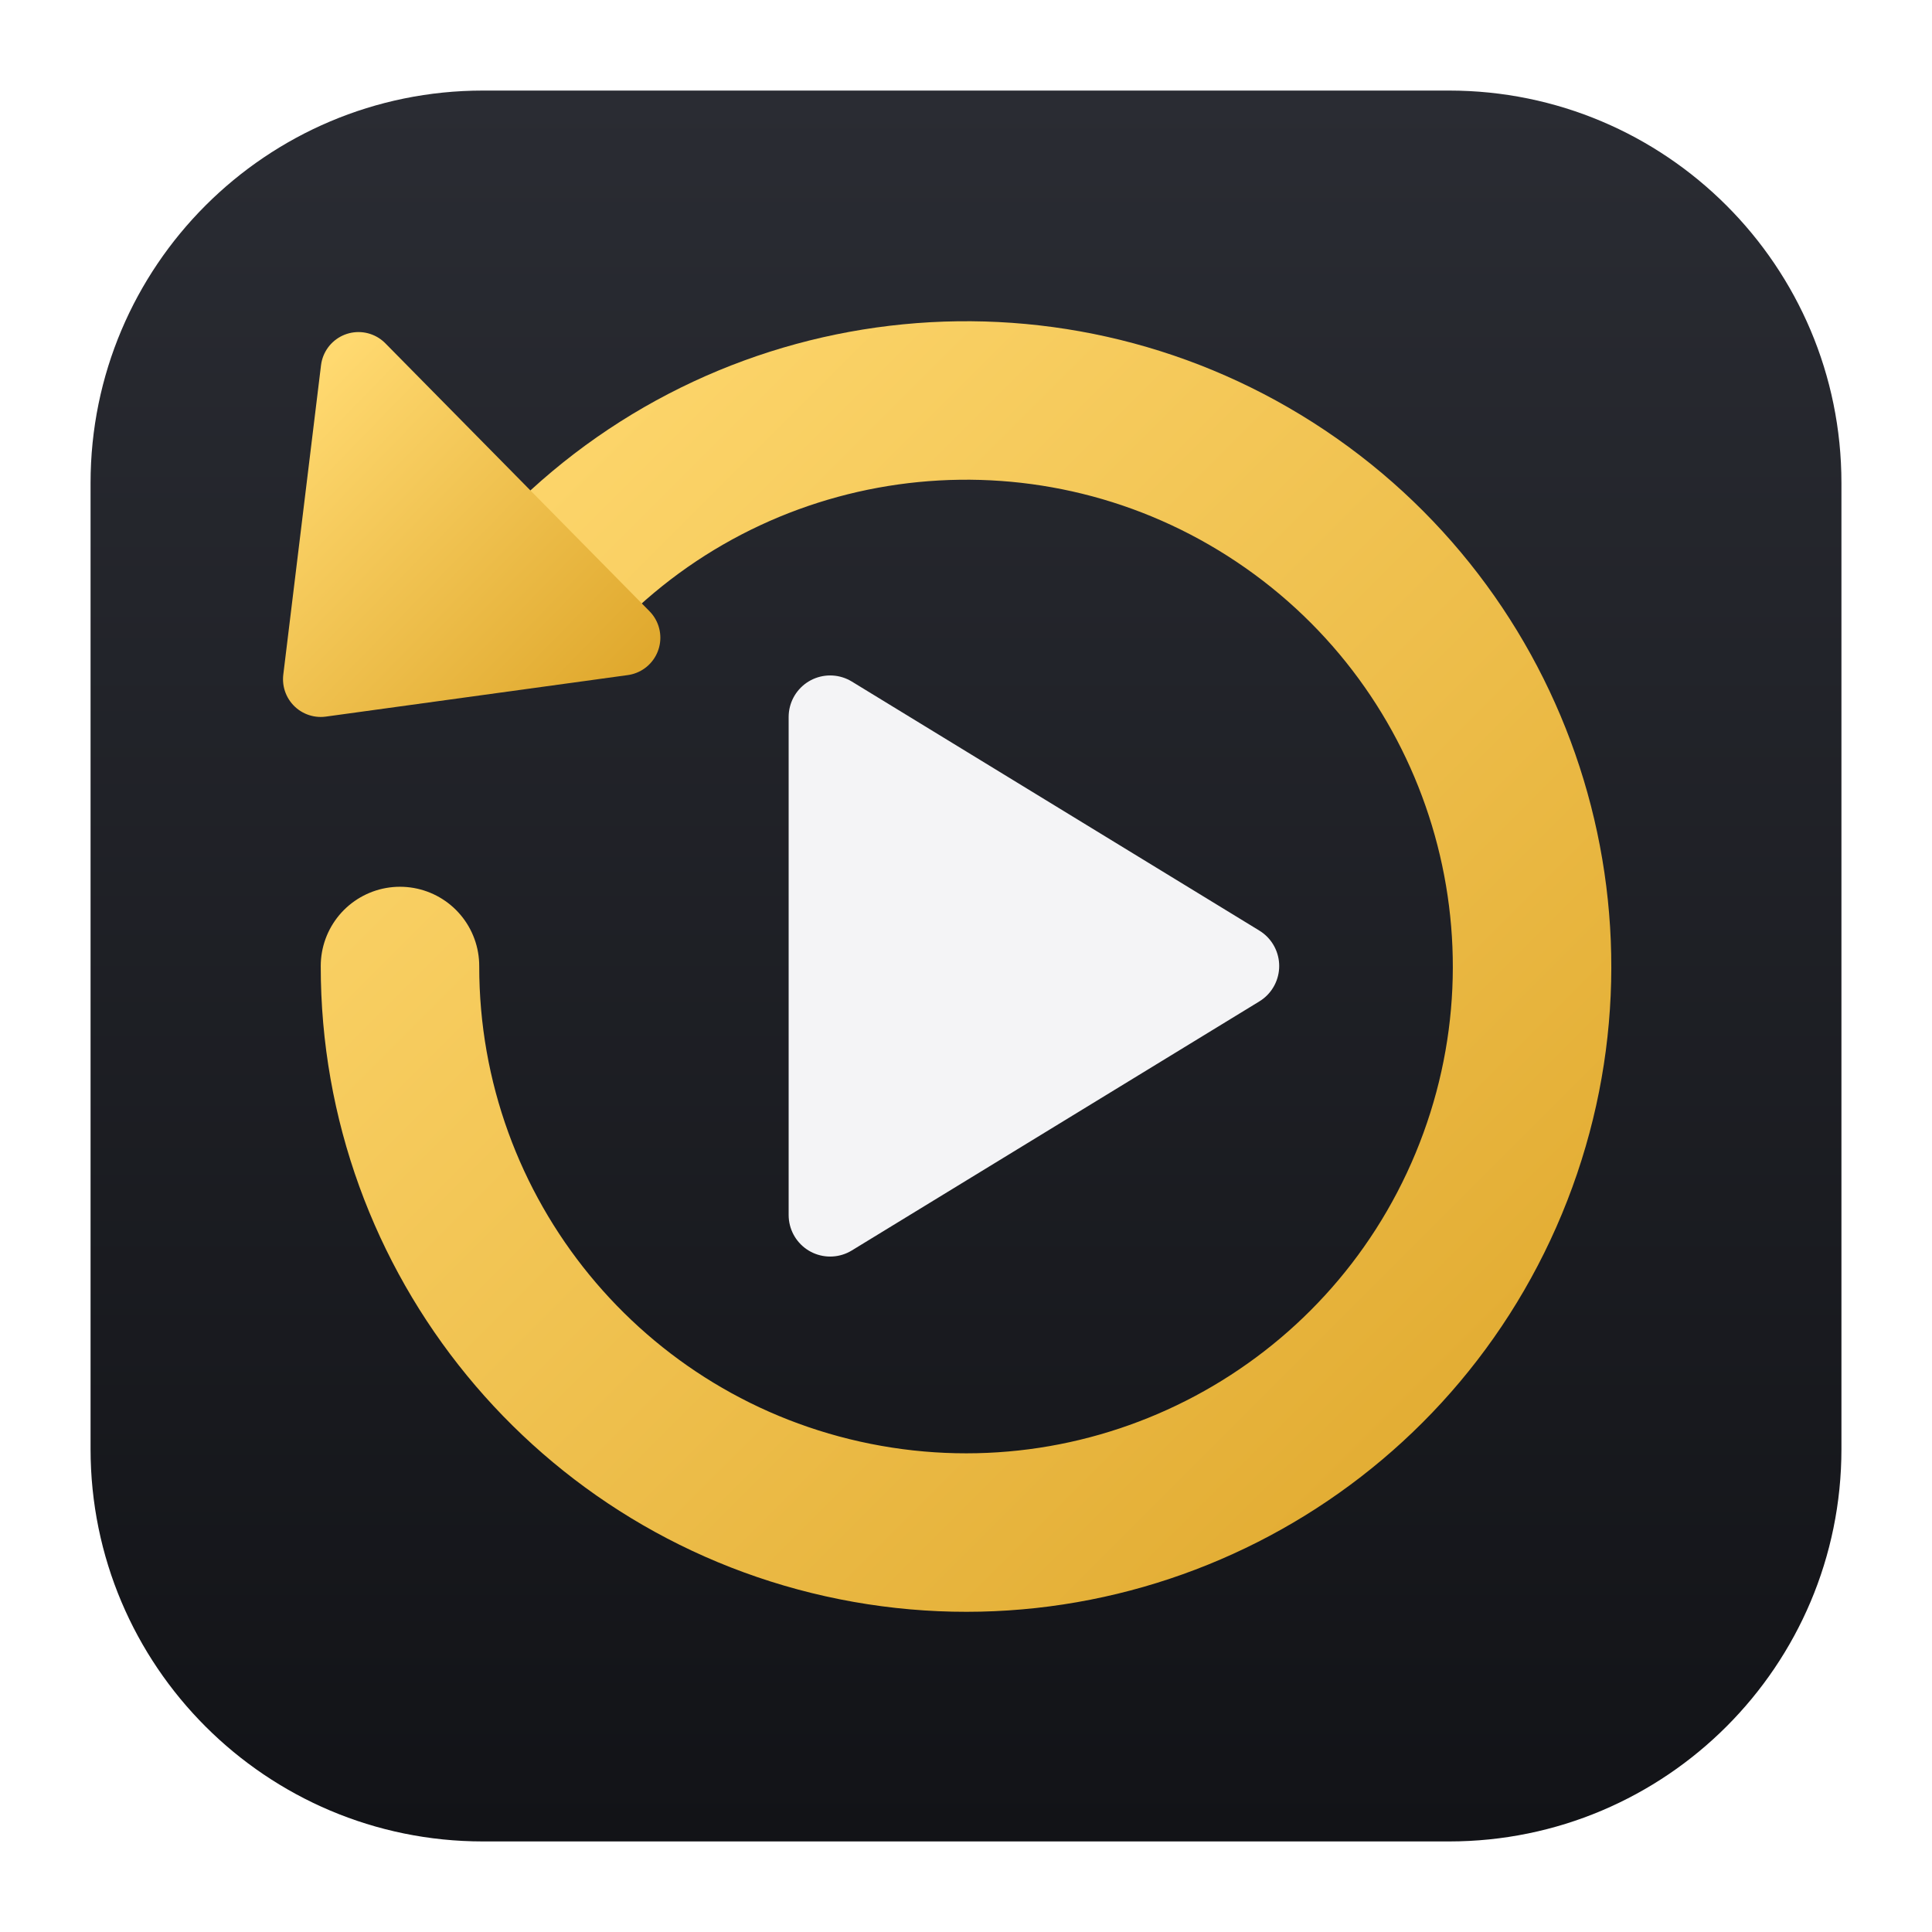
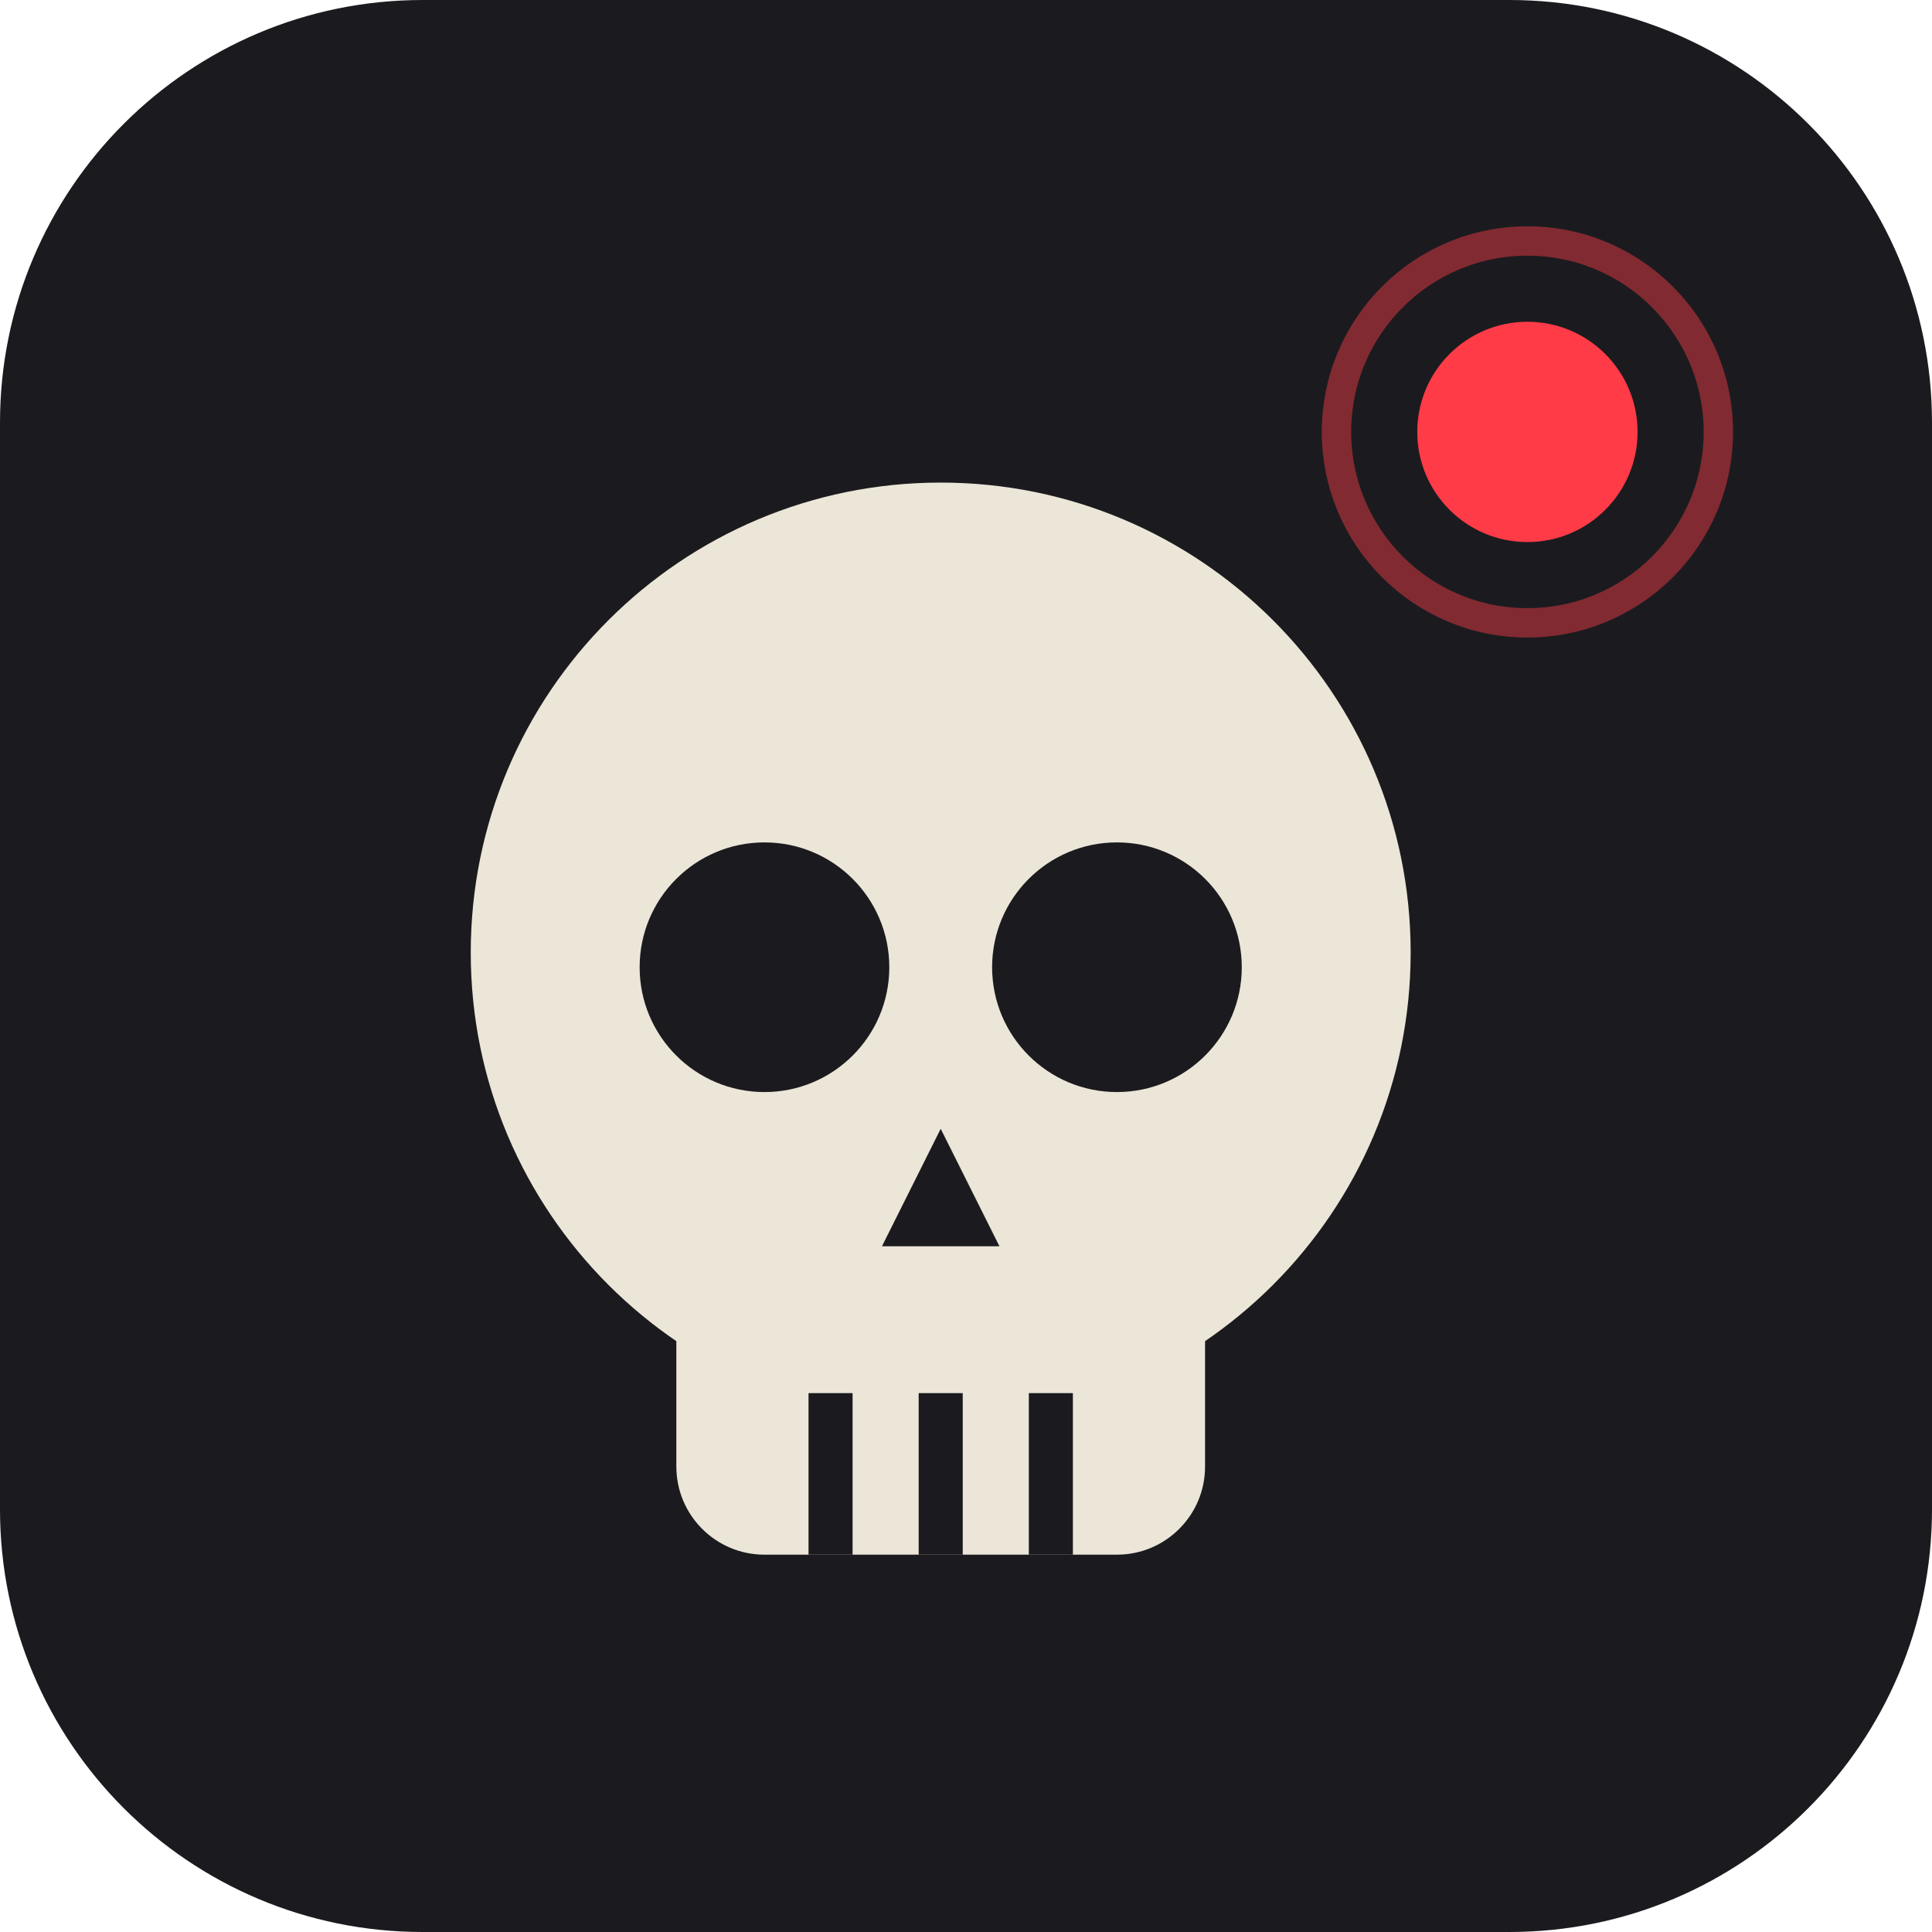
- <svg xmlns="http://www.w3.org/2000/svg" width="1024" height="1024" viewBox="0 0 1024 1024">
-   <defs>
-     <linearGradient id="bg" x1="0" y1="0" x2="0" y2="1">
-       <stop offset="0" stop-color="#2a2c33" />
-       <stop offset="1" stop-color="#121317" />
-     </linearGradient>
-     <linearGradient id="gold" x1="0" y1="0" x2="1" y2="1">
-       <stop offset="0" stop-color="#ffd970" />
-       <stop offset="1" stop-color="#e0a92e" />
-     </linearGradient>
-   </defs>
-   <rect x="48" y="48" width="928" height="928" rx="208" fill="url(#bg)" />
-   <path d="M300 300 A300 300 0 1 1 212 512" fill="none" stroke="url(#gold)" stroke-width="84" stroke-linecap="round" />
-   <path d="M190 196 L330 338 L170 360 Z" fill="url(#gold)" stroke="url(#gold)" stroke-width="40" stroke-linejoin="round" />
-   <path d="M440 380 L440 644 L656 512 Z" fill="#f4f4f6" stroke="#f4f4f6" stroke-width="44" stroke-linejoin="round" />
+ <svg xmlns="http://www.w3.org/2000/svg" viewBox="0 0 256 256" width="256" height="256">
+   <rect width="256" height="256" rx="56" fill="#1b1b1f" />
+   <g transform="translate(148 116) scale(0.973) translate(-152.0 -101.5)">
+     <circle cx="128" cy="112" r="64" fill="#ece6d8" />
+     <rect x="92" y="150" width="72" height="44" rx="12" fill="#ece6d8" />
+     <circle cx="104" cy="114" r="17" fill="#1b1b1f" />
+     <circle cx="152" cy="114" r="17" fill="#1b1b1f" />
+     <polygon points="128,136 120,152 136,152" fill="#1b1b1f" />
+     <rect x="110" y="172" width="6" height="22" fill="#1b1b1f" />
+     <rect x="125" y="172" width="6" height="22" fill="#1b1b1f" />
+     <rect x="140" y="172" width="6" height="22" fill="#1b1b1f" />
+     <circle cx="207.9" cy="41.1" r="26" fill="none" stroke="#ff3b47" stroke-width="4" opacity=".45" />
+     <circle cx="207.9" cy="41.1" r="15" fill="#ff3b47" />
+   </g>
</svg>
